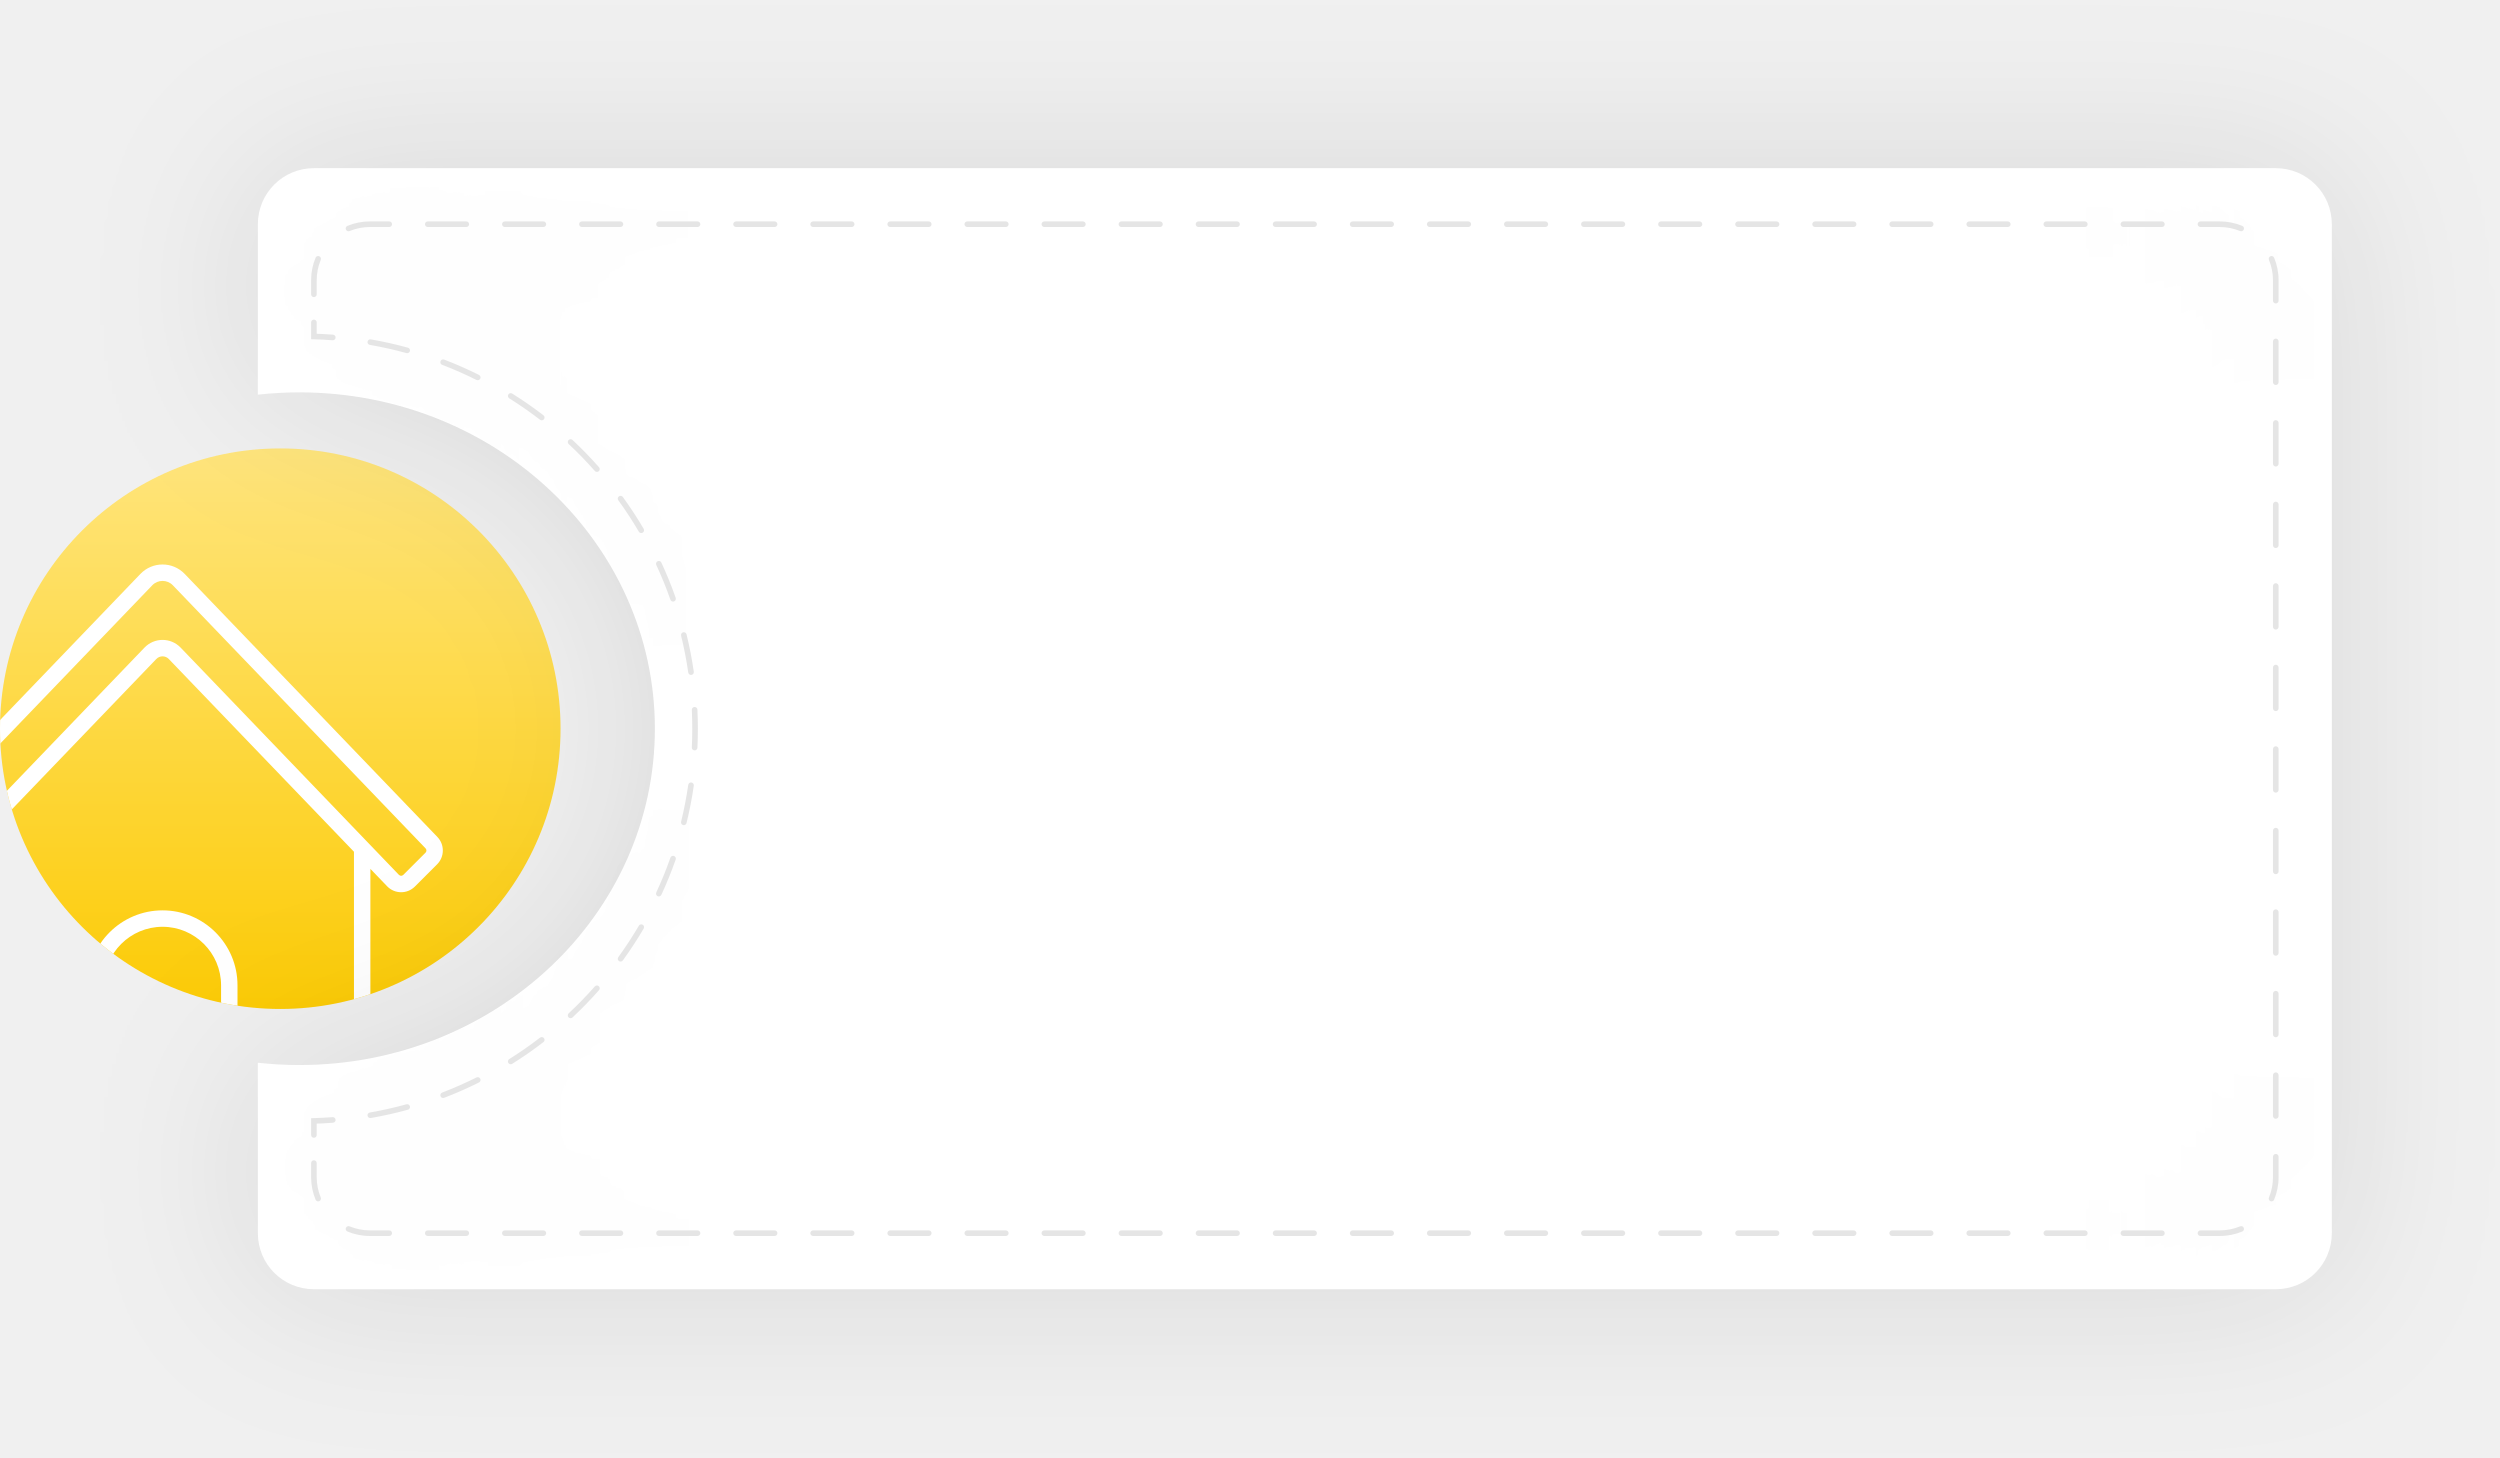
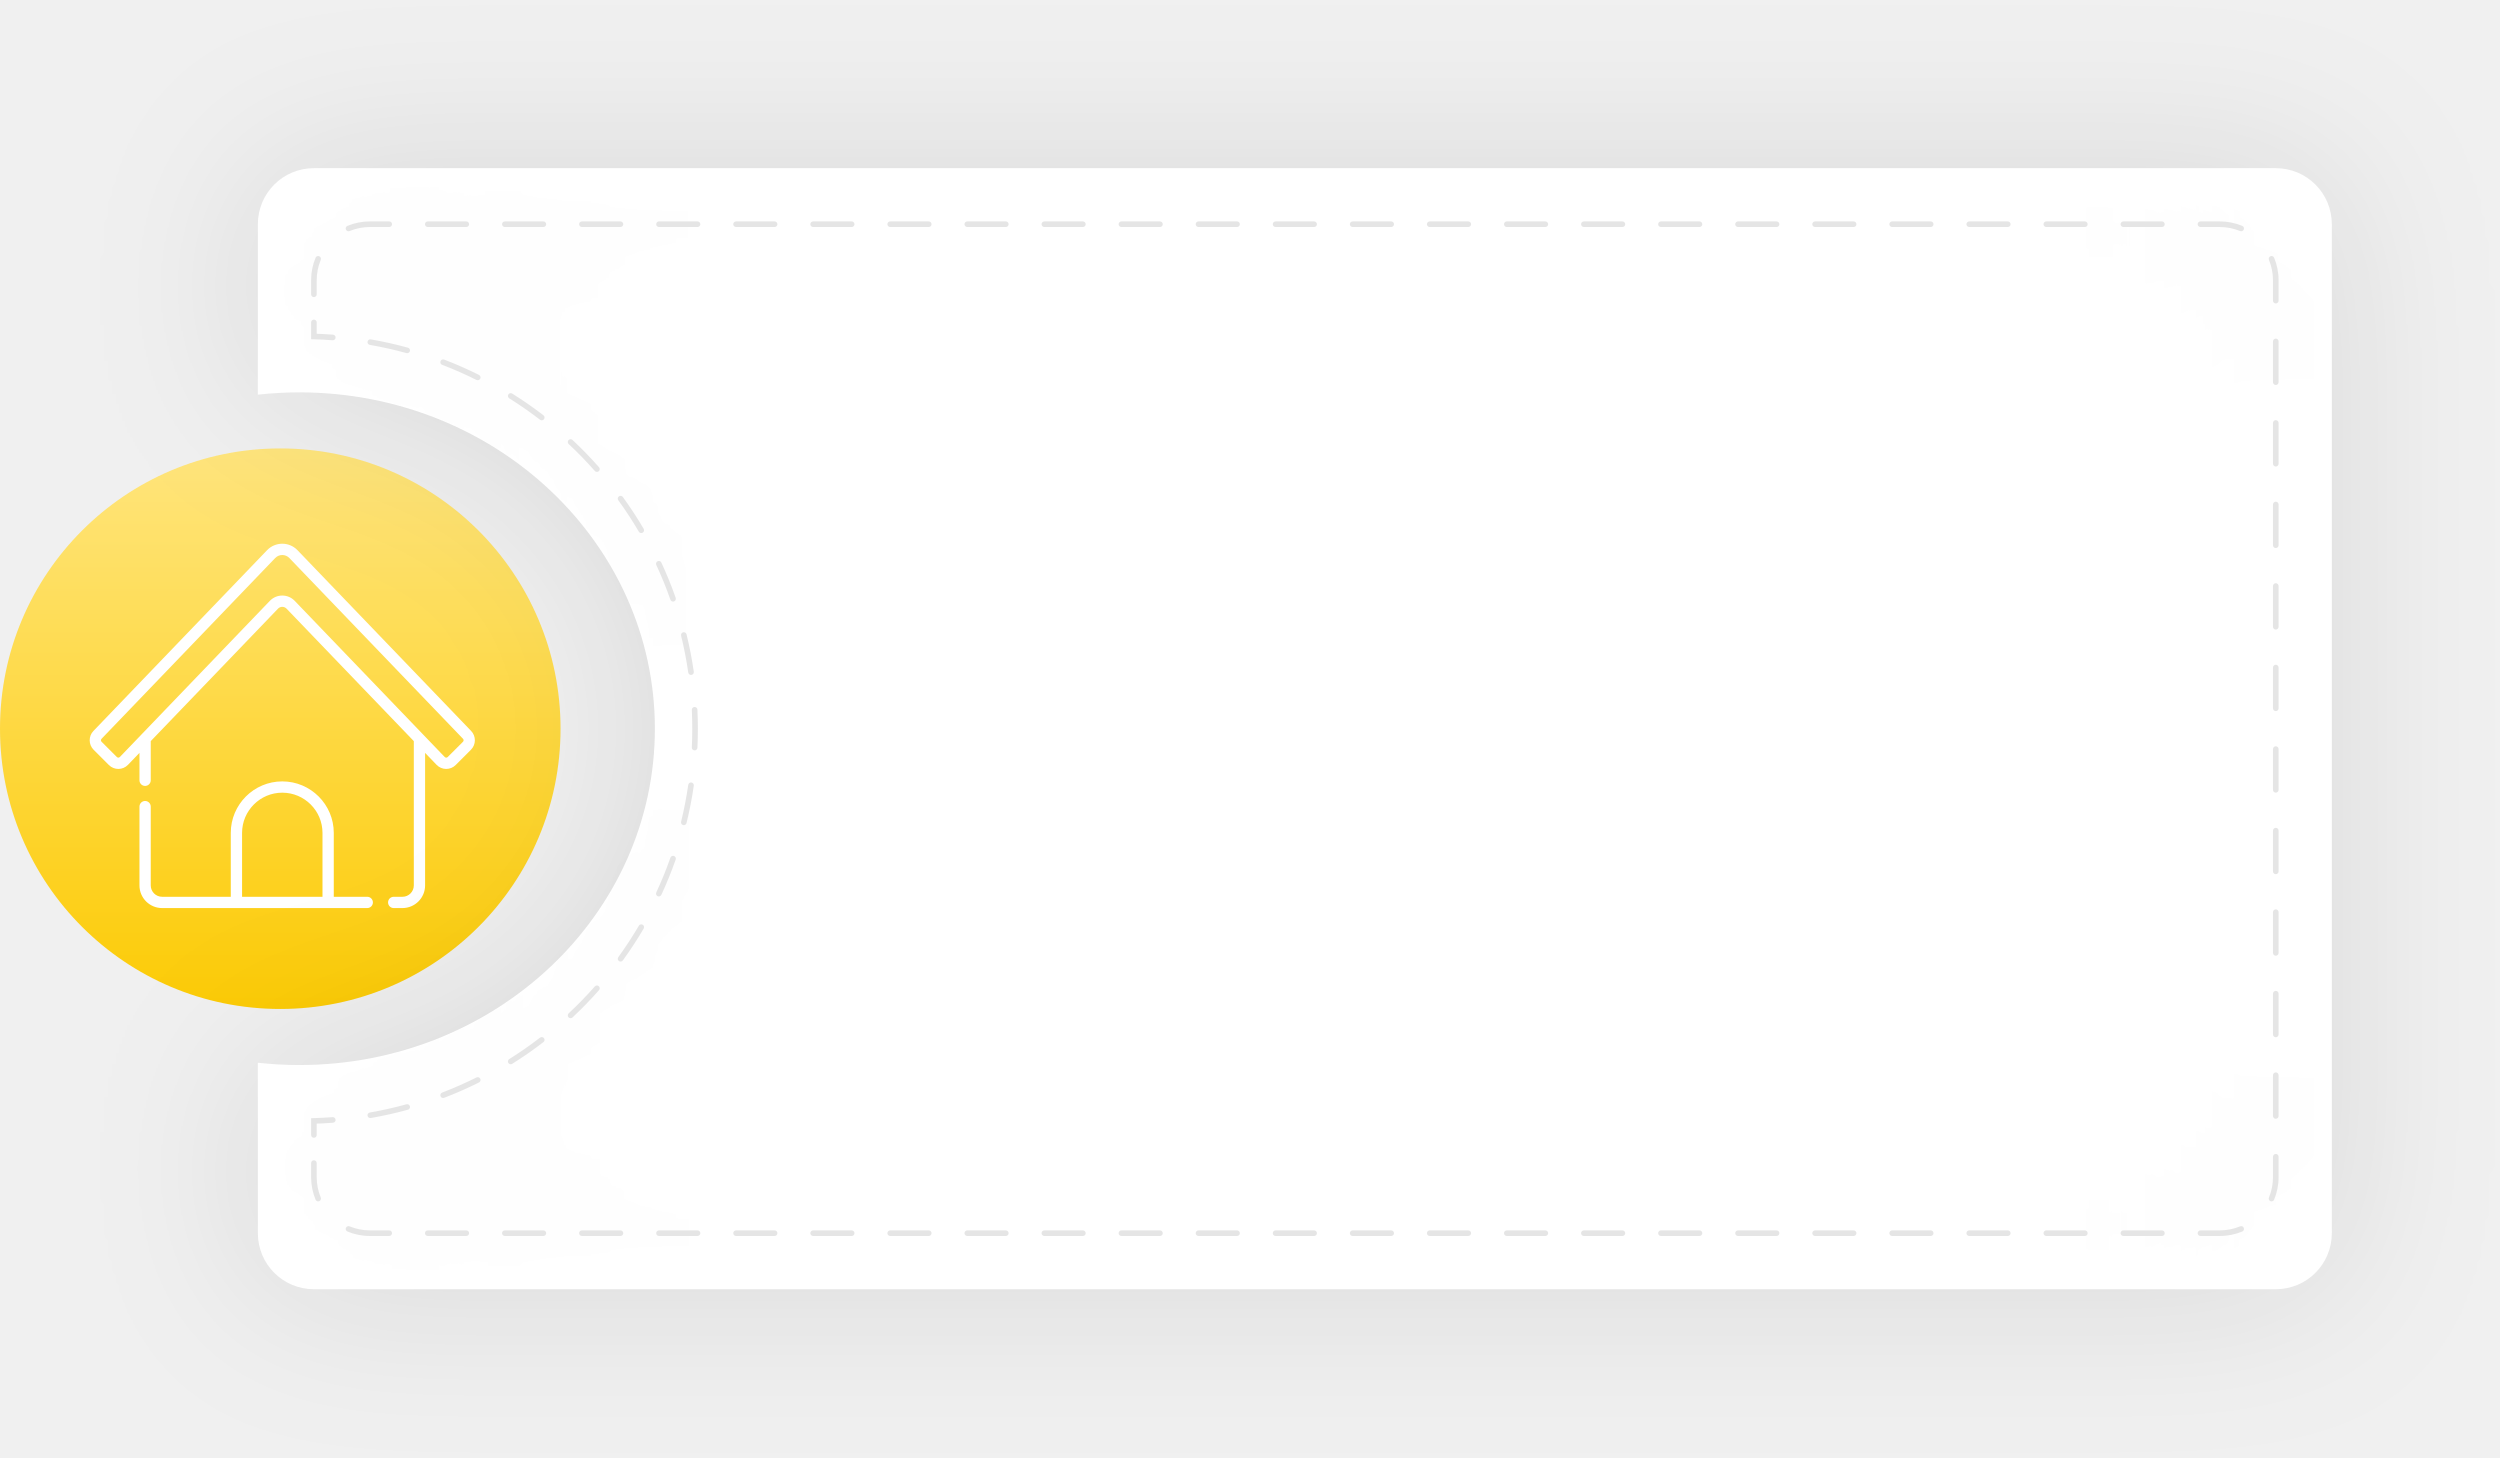
<svg xmlns="http://www.w3.org/2000/svg" width="446" height="260" viewBox="0 0 446 260" fill="none">
  <path d="M100 130C100 157.614 77.615 180 50.001 180C22.386 180 0 157.614 0 130C0 102.386 22.386 80 50.001 80C77.615 80 100 102.386 100 130Z" fill="url(#paint0_linear)" />
  <mask id="mask0" mask-type="alpha" maskUnits="userSpaceOnUse" x="0" y="80" width="100" height="100">
    <circle cx="50" cy="130" r="50" fill="url(#paint1_linear)" />
  </mask>
  <g mask="url(#mask0)">
-     <path fill-rule="evenodd" clip-rule="evenodd" d="M63.147 189.417V151.953C59.084 147.724 57.011 145.566 55.002 143.474C51.117 139.43 47.465 135.629 30.113 117.566C29.503 116.932 28.493 116.934 27.886 117.566L-5.148 151.953V162.12C-5.148 162.93 -5.804 163.585 -6.613 163.585C-7.422 163.585 -8.078 162.93 -8.078 162.12V155.004L-11.06 158.107C-12.408 159.511 -14.643 159.532 -16.018 158.157L-19.991 154.184C-21.318 152.857 -21.34 150.677 -20.04 149.325L25.049 102.388C27.206 100.142 30.794 100.144 32.95 102.388L78.039 149.325C79.339 150.678 79.317 152.858 77.99 154.184L74.017 158.157C72.641 159.533 70.406 159.509 69.059 158.107L66.077 155.003V189.417C66.077 192.658 63.44 195.295 60.198 195.295H57.926C57.117 195.295 56.461 194.64 56.461 193.83C56.461 193.021 57.117 192.365 57.926 192.365H60.198C61.824 192.365 63.147 191.043 63.147 189.417ZM71.945 156.085L75.918 152.112C76.125 151.905 76.128 151.565 75.926 151.354L30.837 104.418C29.833 103.373 28.166 103.373 27.162 104.418L-17.927 151.354C-18.129 151.565 -18.126 151.905 -17.919 152.112L-13.946 156.085C-13.686 156.299 -13.428 156.296 -13.173 156.077L-7.672 150.351L-7.67 150.349L25.773 115.536C27.534 113.703 30.457 113.702 32.22 115.53C32.222 115.532 32.224 115.534 32.226 115.536L32.227 115.536L71.172 156.077C71.427 156.296 71.685 156.299 71.945 156.085ZM42.369 192.365H51.06C51.87 192.365 52.525 193.021 52.525 193.83C52.525 194.639 51.87 195.295 51.06 195.295H-2.199C-5.441 195.295 -8.078 192.658 -8.078 189.416V168.957C-8.078 168.148 -7.422 167.492 -6.613 167.492C-5.804 167.492 -5.148 168.148 -5.148 168.957V189.416C-5.148 191.042 -3.825 192.365 -2.199 192.365H15.63V175.777C15.63 168.405 21.628 162.408 28.999 162.408C36.371 162.408 42.369 168.405 42.369 175.777V192.365ZM28.999 165.338C23.243 165.338 18.56 170.021 18.56 175.777V192.365H39.439V175.777C39.439 170.021 34.755 165.338 28.999 165.338Z" fill="white" style="mix-blend-mode:overlay" />
+     <path fill-rule="evenodd" clip-rule="evenodd" d="M73.824 157.96V132.217C71.035 129.314 69.612 127.832 68.232 126.396C65.56 123.615 63.056 121.008 51.124 108.587C50.705 108.151 50.011 108.152 49.593 108.587L26.893 132.217V139.203C26.893 139.759 26.442 140.21 25.887 140.21C25.331 140.21 24.88 139.759 24.88 139.203V134.313L22.831 136.446C21.904 137.41 20.369 137.424 19.424 136.48L16.694 133.749C15.782 132.838 15.767 131.34 16.66 130.41L47.644 98.157C49.126 96.614 51.592 96.615 53.073 98.157L84.057 130.41C84.95 131.34 84.935 132.838 84.023 133.749L81.293 136.48C80.348 137.425 78.812 137.409 77.886 136.446L75.837 134.312V157.96C75.837 160.188 74.025 162 71.797 162H70.236C69.68 162 69.229 161.549 69.229 160.993C69.229 160.437 69.68 159.987 70.236 159.987H71.797C72.915 159.987 73.824 159.078 73.824 157.96ZM79.869 135.056L82.599 132.326C82.742 132.184 82.744 131.95 82.605 131.805L51.621 99.552C50.931 98.834 49.786 98.834 49.096 99.552L18.112 131.805C17.973 131.95 17.975 132.183 18.117 132.326L20.848 135.056C21.026 135.203 21.203 135.201 21.379 135.05L25.159 131.116L25.16 131.114L48.141 107.192C49.351 105.932 51.36 105.931 52.572 107.188L52.576 107.192L52.576 107.192L79.338 135.05C79.514 135.201 79.691 135.203 79.869 135.056ZM59.545 159.986H65.518C66.074 159.986 66.525 160.437 66.525 160.993C66.525 161.549 66.074 162 65.518 162H28.92C26.692 162 24.88 160.188 24.88 157.96V143.901C24.88 143.345 25.331 142.894 25.887 142.894C26.442 142.894 26.893 143.345 26.893 143.901V157.96C26.893 159.077 27.802 159.986 28.92 159.986H41.171V148.587C41.171 143.522 45.293 139.401 50.358 139.401C55.424 139.401 59.545 143.522 59.545 148.587V159.986ZM50.358 141.414C46.403 141.414 43.185 144.632 43.185 148.588V159.987H57.532V148.588C57.532 144.632 54.314 141.414 50.358 141.414Z" fill="white" style="mix-blend-mode:overlay" />
  </g>
  <g filter="url(#filter0_d)">
    <path fill-rule="evenodd" clip-rule="evenodd" d="M56.001 30C50.478 30 46.001 34.477 46.001 40V70.404C48.428 70.137 50.897 70 53.401 70C88.431 70 116.829 96.863 116.829 130C116.829 163.137 88.431 190 53.401 190C50.897 190 48.428 189.863 46.001 189.596V220C46.001 225.523 50.478 230 56.001 230H406C411.523 230 416 225.523 416 220V40C416 34.477 411.523 30 406 30H56.001Z" fill="white" />
  </g>
  <g filter="url(#filter1_d)">
    <path d="M56.001 60.028H55.501V60.514L55.986 60.528L56.001 60.028ZM56.001 199.972L55.986 199.472L55.501 199.486V199.972H56.001ZM55.501 52.507C55.501 52.783 55.724 53.007 56.001 53.007C56.277 53.007 56.501 52.783 56.501 52.507H55.501ZM56.501 57.521C56.501 57.245 56.277 57.021 56.001 57.021C55.724 57.021 55.501 57.245 55.501 57.521H56.501ZM59.333 60.702C59.608 60.722 59.848 60.516 59.869 60.241C59.89 59.965 59.684 59.725 59.408 59.704L59.333 60.702ZM66.151 60.543C65.879 60.496 65.62 60.678 65.572 60.95C65.525 61.222 65.707 61.481 65.979 61.528L66.151 60.543ZM72.514 62.993C72.781 63.066 73.056 62.91 73.129 62.644C73.203 62.378 73.046 62.102 72.78 62.029L72.514 62.993ZM79.234 64.15C78.976 64.052 78.687 64.18 78.588 64.438C78.489 64.696 78.618 64.985 78.876 65.084L79.234 64.15ZM85.005 67.782C85.252 67.905 85.553 67.805 85.676 67.558C85.799 67.311 85.699 67.011 85.452 66.887L85.005 67.782ZM91.376 70.212C91.142 70.065 90.834 70.136 90.687 70.37C90.541 70.604 90.612 70.913 90.846 71.059L91.376 70.212ZM96.344 74.884C96.562 75.052 96.876 75.011 97.045 74.792C97.213 74.574 97.172 74.26 96.953 74.091L96.344 74.884ZM102.133 78.487C101.931 78.299 101.615 78.309 101.426 78.511C101.238 78.713 101.248 79.029 101.45 79.218L102.133 78.487ZM106.118 84.02C106.301 84.228 106.617 84.247 106.824 84.064C107.031 83.882 107.051 83.566 106.868 83.359L106.118 84.02ZM111.115 88.661C110.953 88.437 110.64 88.387 110.416 88.549C110.193 88.712 110.143 89.024 110.305 89.248L111.115 88.661ZM113.971 94.853C114.111 95.091 114.417 95.17 114.655 95.031C114.894 94.891 114.973 94.584 114.833 94.346L113.971 94.853ZM117.987 100.363C117.871 100.113 117.574 100.004 117.323 100.12C117.073 100.236 116.964 100.534 117.08 100.784L117.987 100.363ZM119.601 106.988C119.692 107.249 119.977 107.386 120.238 107.295C120.498 107.203 120.636 106.918 120.544 106.657L119.601 106.988ZM122.479 113.17C122.413 112.902 122.143 112.737 121.874 112.803C121.606 112.869 121.442 113.139 121.508 113.408L122.479 113.17ZM122.784 119.982C122.823 120.255 123.077 120.445 123.35 120.405C123.623 120.366 123.813 120.112 123.774 119.839L122.784 119.982ZM124.42 126.603C124.407 126.327 124.173 126.114 123.897 126.127C123.621 126.14 123.408 126.374 123.421 126.65L124.42 126.603ZM123.421 133.35C123.408 133.626 123.621 133.86 123.897 133.873C124.173 133.886 124.407 133.673 124.42 133.397L123.421 133.35ZM123.774 140.161C123.813 139.888 123.623 139.634 123.35 139.595C123.077 139.555 122.823 139.745 122.784 140.018L123.774 140.161ZM121.508 146.592C121.442 146.861 121.606 147.131 121.874 147.197C122.143 147.263 122.413 147.098 122.479 146.83L121.508 146.592ZM120.544 153.343C120.636 153.082 120.498 152.797 120.238 152.705C119.977 152.614 119.692 152.751 119.601 153.012L120.544 153.343ZM117.08 159.216C116.964 159.466 117.073 159.764 117.323 159.88C117.574 159.996 117.871 159.887 117.987 159.637L117.08 159.216ZM114.833 165.654C114.973 165.416 114.894 165.109 114.655 164.97C114.417 164.83 114.111 164.909 113.971 165.147L114.833 165.654ZM110.305 170.752C110.143 170.976 110.193 171.288 110.416 171.45C110.64 171.613 110.953 171.563 111.115 171.339L110.305 170.752ZM106.868 176.641C107.051 176.434 107.031 176.118 106.824 175.936C106.617 175.753 106.301 175.773 106.118 175.98L106.868 176.641ZM101.45 180.782C101.248 180.971 101.238 181.287 101.426 181.489C101.615 181.691 101.931 181.701 102.133 181.513L101.45 180.782ZM96.953 185.909C97.172 185.74 97.213 185.426 97.045 185.208C96.876 184.989 96.562 184.948 96.344 185.116L96.953 185.909ZM90.846 188.941C90.612 189.087 90.541 189.396 90.687 189.63C90.834 189.864 91.142 189.935 91.376 189.788L90.846 188.941ZM85.452 193.113C85.699 192.989 85.799 192.689 85.676 192.442C85.553 192.195 85.252 192.095 85.005 192.218L85.452 193.113ZM78.876 194.916C78.618 195.015 78.489 195.304 78.588 195.562C78.687 195.82 78.976 195.949 79.234 195.85L78.876 194.916ZM72.78 197.971C73.046 197.898 73.203 197.622 73.129 197.356C73.056 197.09 72.781 196.934 72.514 197.007L72.78 197.971ZM65.979 198.472C65.707 198.519 65.525 198.778 65.572 199.05C65.62 199.322 65.879 199.504 66.151 199.457L65.979 198.472ZM59.408 200.296C59.684 200.275 59.89 200.035 59.869 199.759C59.848 199.484 59.608 199.278 59.333 199.299L59.408 200.296ZM55.501 202.479C55.501 202.755 55.724 202.979 56.001 202.979C56.277 202.979 56.501 202.755 56.501 202.479H55.501ZM56.501 207.493C56.501 207.217 56.277 206.993 56.001 206.993C55.724 206.993 55.501 207.217 55.501 207.493H56.501ZM56.297 214.019C56.403 214.274 56.696 214.396 56.951 214.29C57.206 214.184 57.327 213.891 57.221 213.636L56.297 214.019ZM62.364 218.779C62.109 218.674 61.816 218.795 61.711 219.05C61.605 219.305 61.726 219.597 61.981 219.703L62.364 218.779ZM69.438 220.5C69.714 220.5 69.938 220.276 69.938 220C69.938 219.724 69.714 219.5 69.438 219.5V220.5ZM76.313 219.5C76.037 219.5 75.813 219.724 75.813 220C75.813 220.276 76.037 220.5 76.313 220.5V219.5ZM83.188 220.5C83.464 220.5 83.688 220.276 83.688 220C83.688 219.724 83.464 219.5 83.188 219.5V220.5ZM90.063 219.5C89.787 219.5 89.563 219.724 89.563 220C89.563 220.276 89.787 220.5 90.063 220.5V219.5ZM96.938 220.5C97.214 220.5 97.438 220.276 97.438 220C97.438 219.724 97.214 219.5 96.938 219.5V220.5ZM103.813 219.5C103.537 219.5 103.313 219.724 103.313 220C103.313 220.276 103.537 220.5 103.813 220.5V219.5ZM110.688 220.5C110.964 220.5 111.188 220.276 111.188 220C111.188 219.724 110.964 219.5 110.688 219.5V220.5ZM117.563 219.5C117.287 219.5 117.063 219.724 117.063 220C117.063 220.276 117.287 220.5 117.563 220.5V219.5ZM124.438 220.5C124.714 220.5 124.938 220.276 124.938 220C124.938 219.724 124.714 219.5 124.438 219.5V220.5ZM131.313 219.5C131.037 219.5 130.813 219.724 130.813 220C130.813 220.276 131.037 220.5 131.313 220.5V219.5ZM138.188 220.5C138.464 220.5 138.688 220.276 138.688 220C138.688 219.724 138.464 219.5 138.188 219.5V220.5ZM145.063 219.5C144.787 219.5 144.563 219.724 144.563 220C144.563 220.276 144.787 220.5 145.063 220.5V219.5ZM151.938 220.5C152.214 220.5 152.438 220.276 152.438 220C152.438 219.724 152.214 219.5 151.938 219.5V220.5ZM158.813 219.5C158.537 219.5 158.313 219.724 158.313 220C158.313 220.276 158.537 220.5 158.813 220.5V219.5ZM165.688 220.5C165.964 220.5 166.188 220.276 166.188 220C166.188 219.724 165.964 219.5 165.688 219.5V220.5ZM172.563 219.5C172.287 219.5 172.063 219.724 172.063 220C172.063 220.276 172.287 220.5 172.563 220.5V219.5ZM179.438 220.5C179.714 220.5 179.938 220.276 179.938 220C179.938 219.724 179.714 219.5 179.438 219.5V220.5ZM186.313 219.5C186.037 219.5 185.813 219.724 185.813 220C185.813 220.276 186.037 220.5 186.313 220.5V219.5ZM193.188 220.5C193.464 220.5 193.688 220.276 193.688 220C193.688 219.724 193.464 219.5 193.188 219.5V220.5ZM200.063 219.5C199.787 219.5 199.563 219.724 199.563 220C199.563 220.276 199.787 220.5 200.063 220.5V219.5ZM206.938 220.5C207.214 220.5 207.438 220.276 207.438 220C207.438 219.724 207.214 219.5 206.938 219.5V220.5ZM213.813 219.5C213.537 219.5 213.313 219.724 213.313 220C213.313 220.276 213.537 220.5 213.813 220.5V219.5ZM220.688 220.5C220.964 220.5 221.188 220.276 221.188 220C221.188 219.724 220.964 219.5 220.688 219.5V220.5ZM227.563 219.5C227.287 219.5 227.063 219.724 227.063 220C227.063 220.276 227.287 220.5 227.563 220.5V219.5ZM234.438 220.5C234.714 220.5 234.938 220.276 234.938 220C234.938 219.724 234.714 219.5 234.438 219.5V220.5ZM241.313 219.5C241.037 219.5 240.813 219.724 240.813 220C240.813 220.276 241.037 220.5 241.313 220.5V219.5ZM248.188 220.5C248.464 220.5 248.688 220.276 248.688 220C248.688 219.724 248.464 219.5 248.188 219.5V220.5ZM255.063 219.5C254.787 219.5 254.563 219.724 254.563 220C254.563 220.276 254.787 220.5 255.063 220.5V219.5ZM261.938 220.5C262.214 220.5 262.438 220.276 262.438 220C262.438 219.724 262.214 219.5 261.938 219.5V220.5ZM268.813 219.5C268.537 219.5 268.313 219.724 268.313 220C268.313 220.276 268.537 220.5 268.813 220.5V219.5ZM275.688 220.5C275.964 220.5 276.188 220.276 276.188 220C276.188 219.724 275.964 219.5 275.688 219.5V220.5ZM282.563 219.5C282.287 219.5 282.063 219.724 282.063 220C282.063 220.276 282.287 220.5 282.563 220.5V219.5ZM289.438 220.5C289.714 220.5 289.938 220.276 289.938 220C289.938 219.724 289.714 219.5 289.438 219.5V220.5ZM296.313 219.5C296.037 219.5 295.813 219.724 295.813 220C295.813 220.276 296.037 220.5 296.313 220.5V219.5ZM303.188 220.5C303.464 220.5 303.688 220.276 303.688 220C303.688 219.724 303.464 219.5 303.188 219.5V220.5ZM310.063 219.5C309.787 219.5 309.563 219.724 309.563 220C309.563 220.276 309.787 220.5 310.063 220.5V219.5ZM316.938 220.5C317.214 220.5 317.438 220.276 317.438 220C317.438 219.724 317.214 219.5 316.938 219.5V220.5ZM323.813 219.5C323.537 219.5 323.313 219.724 323.313 220C323.313 220.276 323.537 220.5 323.813 220.5V219.5ZM330.688 220.5C330.964 220.5 331.188 220.276 331.188 220C331.188 219.724 330.964 219.5 330.688 219.5V220.5ZM337.563 219.5C337.287 219.5 337.063 219.724 337.063 220C337.063 220.276 337.287 220.5 337.563 220.5V219.5ZM344.438 220.5C344.714 220.5 344.938 220.276 344.938 220C344.938 219.724 344.714 219.5 344.438 219.5V220.5ZM351.313 219.5C351.037 219.5 350.813 219.724 350.813 220C350.813 220.276 351.037 220.5 351.313 220.5V219.5ZM358.188 220.5C358.464 220.5 358.688 220.276 358.688 220C358.688 219.724 358.464 219.5 358.188 219.5V220.5ZM365.063 219.5C364.787 219.5 364.563 219.724 364.563 220C364.563 220.276 364.787 220.5 365.063 220.5V219.5ZM371.938 220.5C372.214 220.5 372.438 220.276 372.438 220C372.438 219.724 372.214 219.5 371.938 219.5V220.5ZM378.813 219.5C378.537 219.5 378.313 219.724 378.313 220C378.313 220.276 378.537 220.5 378.813 220.5V219.5ZM385.688 220.5C385.964 220.5 386.188 220.276 386.188 220C386.188 219.724 385.964 219.5 385.688 219.5V220.5ZM392.563 219.5C392.287 219.5 392.063 219.724 392.063 220C392.063 220.276 392.287 220.5 392.563 220.5V219.5ZM400.02 219.703C400.275 219.597 400.396 219.305 400.29 219.05C400.184 218.795 399.892 218.674 399.637 218.779L400.02 219.703ZM404.78 213.636C404.674 213.891 404.795 214.184 405.05 214.29C405.305 214.396 405.598 214.274 405.704 214.019L404.78 213.636ZM406.5 206.364C406.5 206.087 406.277 205.864 406 205.864C405.724 205.864 405.5 206.087 405.5 206.364H406.5ZM405.5 199.091C405.5 199.367 405.724 199.591 406 199.591C406.277 199.591 406.5 199.367 406.5 199.091H405.5ZM406.5 191.818C406.5 191.542 406.277 191.318 406 191.318C405.724 191.318 405.5 191.542 405.5 191.818H406.5ZM405.5 184.545C405.5 184.822 405.724 185.045 406 185.045C406.277 185.045 406.5 184.822 406.5 184.545H405.5ZM406.5 177.273C406.5 176.997 406.277 176.773 406 176.773C405.724 176.773 405.5 176.997 405.5 177.273H406.5ZM405.5 170C405.5 170.276 405.724 170.5 406 170.5C406.277 170.5 406.5 170.276 406.5 170H405.5ZM406.5 162.727C406.5 162.451 406.277 162.227 406 162.227C405.724 162.227 405.5 162.451 405.5 162.727H406.5ZM405.5 155.455C405.5 155.731 405.724 155.955 406 155.955C406.277 155.955 406.5 155.731 406.5 155.455H405.5ZM406.5 148.182C406.5 147.906 406.277 147.682 406 147.682C405.724 147.682 405.5 147.906 405.5 148.182H406.5ZM405.5 140.909C405.5 141.185 405.724 141.409 406 141.409C406.277 141.409 406.5 141.185 406.5 140.909H405.5ZM406.5 133.636C406.5 133.36 406.277 133.136 406 133.136C405.724 133.136 405.5 133.36 405.5 133.636H406.5ZM405.5 126.364C405.5 126.64 405.724 126.864 406 126.864C406.277 126.864 406.5 126.64 406.5 126.364H405.5ZM406.5 119.091C406.5 118.815 406.277 118.591 406 118.591C405.724 118.591 405.5 118.815 405.5 119.091H406.5ZM405.5 111.818C405.5 112.094 405.724 112.318 406 112.318C406.277 112.318 406.5 112.094 406.5 111.818H405.5ZM406.5 104.545C406.5 104.269 406.277 104.045 406 104.045C405.724 104.045 405.5 104.269 405.5 104.545H406.5ZM405.5 97.273C405.5 97.549 405.724 97.773 406 97.773C406.277 97.773 406.5 97.549 406.5 97.273H405.5ZM406.5 90C406.5 89.724 406.277 89.5 406 89.5C405.724 89.5 405.5 89.724 405.5 90H406.5ZM405.5 82.727C405.5 83.003 405.724 83.227 406 83.227C406.277 83.227 406.5 83.003 406.5 82.727H405.5ZM406.5 75.454C406.5 75.178 406.277 74.954 406 74.954C405.724 74.954 405.5 75.178 405.5 75.454H406.5ZM405.5 68.182C405.5 68.458 405.724 68.682 406 68.682C406.277 68.682 406.5 68.458 406.5 68.182H405.5ZM406.5 60.909C406.5 60.633 406.277 60.409 406 60.409C405.724 60.409 405.5 60.633 405.5 60.909H406.5ZM405.5 53.636C405.5 53.913 405.724 54.136 406 54.136C406.277 54.136 406.5 53.913 406.5 53.636H405.5ZM405.704 45.981C405.598 45.725 405.305 45.605 405.05 45.71C404.795 45.816 404.674 46.109 404.78 46.364L405.704 45.981ZM399.637 41.221C399.892 41.326 400.184 41.205 400.29 40.95C400.396 40.695 400.275 40.403 400.02 40.297L399.637 41.221ZM392.563 39.5C392.287 39.5 392.063 39.724 392.063 40C392.063 40.276 392.287 40.5 392.563 40.5V39.5ZM385.688 40.5C385.964 40.5 386.188 40.276 386.188 40C386.188 39.724 385.964 39.5 385.688 39.5V40.5ZM378.813 39.5C378.537 39.5 378.313 39.724 378.313 40C378.313 40.276 378.537 40.5 378.813 40.5V39.5ZM371.938 40.5C372.214 40.5 372.438 40.276 372.438 40C372.438 39.724 372.214 39.5 371.938 39.5V40.5ZM365.063 39.5C364.787 39.5 364.563 39.724 364.563 40C364.563 40.276 364.787 40.5 365.063 40.5V39.5ZM358.188 40.5C358.464 40.5 358.688 40.276 358.688 40C358.688 39.724 358.464 39.5 358.188 39.5V40.5ZM351.313 39.5C351.037 39.5 350.813 39.724 350.813 40C350.813 40.276 351.037 40.5 351.313 40.5V39.5ZM344.438 40.5C344.714 40.5 344.938 40.276 344.938 40C344.938 39.724 344.714 39.5 344.438 39.5V40.5ZM337.563 39.5C337.287 39.5 337.063 39.724 337.063 40C337.063 40.276 337.287 40.5 337.563 40.5V39.5ZM330.688 40.5C330.964 40.5 331.188 40.276 331.188 40C331.188 39.724 330.964 39.5 330.688 39.5V40.5ZM323.813 39.5C323.537 39.5 323.313 39.724 323.313 40C323.313 40.276 323.537 40.5 323.813 40.5V39.5ZM316.938 40.5C317.214 40.5 317.438 40.276 317.438 40C317.438 39.724 317.214 39.5 316.938 39.5V40.5ZM310.063 39.5C309.787 39.5 309.563 39.724 309.563 40C309.563 40.276 309.787 40.5 310.063 40.5V39.5ZM303.188 40.5C303.464 40.5 303.688 40.276 303.688 40C303.688 39.724 303.464 39.5 303.188 39.5V40.5ZM296.313 39.5C296.037 39.5 295.813 39.724 295.813 40C295.813 40.276 296.037 40.5 296.313 40.5V39.5ZM289.438 40.5C289.714 40.5 289.938 40.276 289.938 40C289.938 39.724 289.714 39.5 289.438 39.5V40.5ZM282.563 39.5C282.287 39.5 282.063 39.724 282.063 40C282.063 40.276 282.287 40.5 282.563 40.5V39.5ZM275.688 40.5C275.964 40.5 276.188 40.276 276.188 40C276.188 39.724 275.964 39.5 275.688 39.5V40.5ZM268.813 39.5C268.537 39.5 268.313 39.724 268.313 40C268.313 40.276 268.537 40.5 268.813 40.5V39.5ZM261.938 40.5C262.214 40.5 262.438 40.276 262.438 40C262.438 39.724 262.214 39.5 261.938 39.5V40.5ZM255.063 39.5C254.787 39.5 254.563 39.724 254.563 40C254.563 40.276 254.787 40.5 255.063 40.5V39.5ZM248.188 40.5C248.464 40.5 248.688 40.276 248.688 40C248.688 39.724 248.464 39.5 248.188 39.5V40.5ZM241.313 39.5C241.037 39.5 240.813 39.724 240.813 40C240.813 40.276 241.037 40.5 241.313 40.5V39.5ZM234.438 40.5C234.714 40.5 234.938 40.276 234.938 40C234.938 39.724 234.714 39.5 234.438 39.5V40.5ZM227.563 39.5C227.287 39.5 227.063 39.724 227.063 40C227.063 40.276 227.287 40.5 227.563 40.5V39.5ZM220.688 40.5C220.964 40.5 221.188 40.276 221.188 40C221.188 39.724 220.964 39.5 220.688 39.5V40.5ZM213.813 39.5C213.537 39.5 213.313 39.724 213.313 40C213.313 40.276 213.537 40.5 213.813 40.5V39.5ZM206.938 40.5C207.214 40.5 207.438 40.276 207.438 40C207.438 39.724 207.214 39.5 206.938 39.5V40.5ZM200.063 39.5C199.787 39.5 199.563 39.724 199.563 40C199.563 40.276 199.787 40.5 200.063 40.5V39.5ZM193.188 40.5C193.464 40.5 193.688 40.276 193.688 40C193.688 39.724 193.464 39.5 193.188 39.5V40.5ZM186.313 39.5C186.037 39.5 185.813 39.724 185.813 40C185.813 40.276 186.037 40.5 186.313 40.5V39.5ZM179.438 40.5C179.714 40.5 179.938 40.276 179.938 40C179.938 39.724 179.714 39.5 179.438 39.5V40.5ZM172.563 39.5C172.287 39.5 172.063 39.724 172.063 40C172.063 40.276 172.287 40.5 172.563 40.5V39.5ZM165.688 40.5C165.964 40.5 166.188 40.276 166.188 40C166.188 39.724 165.964 39.5 165.688 39.5V40.5ZM158.813 39.5C158.537 39.5 158.313 39.724 158.313 40C158.313 40.276 158.537 40.5 158.813 40.5V39.5ZM151.938 40.5C152.214 40.5 152.438 40.276 152.438 40C152.438 39.724 152.214 39.5 151.938 39.5V40.5ZM145.063 39.5C144.787 39.5 144.563 39.724 144.563 40C144.563 40.276 144.787 40.5 145.063 40.5V39.5ZM138.188 40.5C138.464 40.5 138.688 40.276 138.688 40C138.688 39.724 138.464 39.5 138.188 39.5V40.5ZM131.313 39.5C131.037 39.5 130.813 39.724 130.813 40C130.813 40.276 131.037 40.5 131.313 40.5V39.5ZM124.438 40.5C124.714 40.5 124.938 40.276 124.938 40C124.938 39.724 124.714 39.5 124.438 39.5V40.5ZM117.563 39.5C117.287 39.5 117.063 39.724 117.063 40C117.063 40.276 117.287 40.5 117.563 40.5V39.5ZM110.688 40.5C110.964 40.5 111.188 40.276 111.188 40C111.188 39.724 110.964 39.5 110.688 39.5V40.5ZM103.813 39.5C103.537 39.5 103.313 39.724 103.313 40C103.313 40.276 103.537 40.5 103.813 40.5V39.5ZM96.938 40.5C97.214 40.5 97.438 40.276 97.438 40C97.438 39.724 97.214 39.5 96.938 39.5V40.5ZM90.063 39.5C89.787 39.5 89.563 39.724 89.563 40C89.563 40.276 89.787 40.5 90.063 40.5V39.5ZM83.188 40.5C83.464 40.5 83.688 40.276 83.688 40C83.688 39.724 83.464 39.5 83.188 39.5V40.5ZM76.313 39.5C76.037 39.5 75.813 39.724 75.813 40C75.813 40.276 76.037 40.5 76.313 40.5V39.5ZM69.438 40.5C69.714 40.5 69.938 40.276 69.938 40C69.938 39.724 69.714 39.5 69.438 39.5V40.5ZM61.981 40.297C61.726 40.403 61.605 40.695 61.711 40.95C61.816 41.205 62.109 41.326 62.364 41.221L61.981 40.297ZM57.221 46.364C57.327 46.109 57.206 45.816 56.951 45.71C56.696 45.605 56.403 45.725 56.297 45.981L57.221 46.364ZM55.501 50V52.507H56.501V50H55.501ZM55.501 57.521V60.028H56.501V57.521H55.501ZM55.986 60.528C57.109 60.559 58.224 60.617 59.333 60.702L59.408 59.704C58.284 59.619 57.153 59.56 56.014 59.528L55.986 60.528ZM65.979 61.528C68.195 61.913 70.376 62.403 72.514 62.993L72.78 62.029C70.61 61.431 68.399 60.934 66.151 60.543L65.979 61.528ZM78.876 65.084C80.97 65.887 83.015 66.788 85.005 67.782L85.452 66.887C83.433 65.879 81.358 64.965 79.234 64.15L78.876 65.084ZM90.846 71.059C92.742 72.247 94.576 73.524 96.344 74.884L96.953 74.091C95.161 72.712 93.3 71.417 91.376 70.212L90.846 71.059ZM101.45 79.218C103.082 80.743 104.64 82.346 106.118 84.02L106.868 83.359C105.368 81.66 103.788 80.034 102.133 78.487L101.45 79.218ZM110.305 89.248C111.614 91.053 112.838 92.923 113.971 94.853L114.833 94.346C113.684 92.389 112.442 90.492 111.115 88.661L110.305 89.248ZM117.08 100.784C118.016 102.802 118.858 104.872 119.601 106.988L120.544 106.657C119.791 104.51 118.937 102.41 117.987 100.363L117.08 100.784ZM121.508 113.408C122.035 115.561 122.462 117.755 122.784 119.982L123.774 119.839C123.447 117.58 123.014 115.355 122.479 113.17L121.508 113.408ZM123.421 126.65C123.474 127.76 123.5 128.877 123.5 130H124.5C124.5 128.861 124.473 127.728 124.42 126.603L123.421 126.65ZM123.5 130C123.5 131.123 123.474 132.24 123.421 133.35L124.42 133.397C124.473 132.272 124.5 131.139 124.5 130H123.5ZM122.784 140.018C122.462 142.245 122.035 144.439 121.508 146.592L122.479 146.83C123.014 144.645 123.447 142.42 123.774 140.161L122.784 140.018ZM119.601 153.012C118.858 155.128 118.016 157.198 117.08 159.216L117.987 159.637C118.937 157.59 119.791 155.49 120.544 153.343L119.601 153.012ZM113.971 165.147C112.838 167.077 111.614 168.947 110.305 170.752L111.115 171.339C112.442 169.508 113.684 167.611 114.833 165.654L113.971 165.147ZM106.118 175.98C104.64 177.654 103.082 179.257 101.45 180.782L102.133 181.513C103.788 179.966 105.368 178.34 106.868 176.641L106.118 175.98ZM96.344 185.116C94.576 186.476 92.742 187.753 90.846 188.941L91.376 189.788C93.3 188.583 95.161 187.288 96.953 185.909L96.344 185.116ZM85.005 192.218C83.015 193.212 80.97 194.113 78.876 194.916L79.234 195.85C81.358 195.035 83.433 194.121 85.452 193.113L85.005 192.218ZM72.514 197.007C70.376 197.597 68.195 198.087 65.979 198.472L66.151 199.457C68.399 199.066 70.61 198.569 72.78 197.971L72.514 197.007ZM59.333 199.299C58.224 199.383 57.109 199.441 55.986 199.472L56.014 200.472C57.153 200.44 58.284 200.381 59.408 200.296L59.333 199.299ZM55.501 199.972V202.479H56.501V199.972H55.501ZM55.501 207.493V210H56.501V207.493H55.501ZM55.501 210C55.501 211.423 55.784 212.781 56.297 214.019L57.221 213.636C56.757 212.517 56.501 211.289 56.501 210H55.501ZM61.981 219.703C63.22 220.217 64.578 220.5 66.001 220.5V219.5C64.711 219.5 63.484 219.244 62.364 218.779L61.981 219.703ZM66.001 220.5H69.438V219.5H66.001V220.5ZM76.313 220.5H83.188V219.5H76.313V220.5ZM90.063 220.5H96.938V219.5H90.063V220.5ZM103.813 220.5H110.688V219.5H103.813V220.5ZM117.563 220.5H124.438V219.5H117.563V220.5ZM131.313 220.5H138.188V219.5H131.313V220.5ZM145.063 220.5H151.938V219.5H145.063V220.5ZM158.813 220.5H165.688V219.5H158.813V220.5ZM172.563 220.5H179.438V219.5H172.563V220.5ZM186.313 220.5H193.188V219.5H186.313V220.5ZM200.063 220.5H206.938V219.5H200.063V220.5ZM213.813 220.5H220.688V219.5H213.813V220.5ZM227.563 220.5H234.438V219.5H227.563V220.5ZM241.313 220.5H248.188V219.5H241.313V220.5ZM255.063 220.5H261.938V219.5H255.063V220.5ZM268.813 220.5H275.688V219.5H268.813V220.5ZM282.563 220.5H289.438V219.5H282.563V220.5ZM296.313 220.5H303.188V219.5H296.313V220.5ZM310.063 220.5H316.938V219.5H310.063V220.5ZM323.813 220.5H330.688V219.5H323.813V220.5ZM337.563 220.5H344.438V219.5H337.563V220.5ZM351.313 220.5H358.188V219.5H351.313V220.5ZM365.063 220.5H371.938V219.5H365.063V220.5ZM378.813 220.5H385.688V219.5H378.813V220.5ZM392.563 220.5H396V219.5H392.563V220.5ZM396 220.5C397.423 220.5 398.781 220.217 400.02 219.703L399.637 218.779C398.517 219.244 397.29 219.5 396 219.5V220.5ZM405.704 214.019C406.217 212.781 406.5 211.423 406.5 210H405.5C405.5 211.289 405.244 212.517 404.78 213.636L405.704 214.019ZM406.5 210V206.364H405.5V210H406.5ZM406.5 199.091V191.818H405.5V199.091H406.5ZM406.5 184.545V177.273H405.5V184.545H406.5ZM406.5 170V162.727H405.5V170H406.5ZM406.5 155.455V148.182H405.5V155.455H406.5ZM406.5 140.909V133.636H405.5V140.909H406.5ZM406.5 126.364V119.091H405.5V126.364H406.5ZM406.5 111.818V104.545H405.5V111.818H406.5ZM406.5 97.273V90H405.5V97.273H406.5ZM406.5 82.727V75.454H405.5V82.727H406.5ZM406.5 68.182V60.909H405.5V68.182H406.5ZM406.5 53.636V50H405.5V53.636H406.5ZM406.5 50C406.5 48.577 406.217 47.219 405.704 45.981L404.78 46.364C405.244 47.483 405.5 48.711 405.5 50H406.5ZM400.02 40.297C398.781 39.783 397.423 39.5 396 39.5V40.5C397.29 40.5 398.517 40.757 399.637 41.221L400.02 40.297ZM396 39.5H392.563V40.5H396V39.5ZM385.688 39.5H378.813V40.5H385.688V39.5ZM371.938 39.5H365.063V40.5H371.938V39.5ZM358.188 39.5H351.313V40.5H358.188V39.5ZM344.438 39.5H337.563V40.5H344.438V39.5ZM330.688 39.5H323.813V40.5H330.688V39.5ZM316.938 39.5H310.063V40.5H316.938V39.5ZM303.188 39.5H296.313V40.5H303.188V39.5ZM289.438 39.5H282.563V40.5H289.438V39.5ZM275.688 39.5H268.813V40.5H275.688V39.5ZM261.938 39.5H255.063V40.5H261.938V39.5ZM248.188 39.5H241.313V40.5H248.188V39.5ZM234.438 39.5H227.563V40.5H234.438V39.5ZM220.688 39.5H213.813V40.5H220.688V39.5ZM206.938 39.5H200.063V40.5H206.938V39.5ZM193.188 39.5H186.313V40.5H193.188V39.5ZM179.438 39.5H172.563V40.5H179.438V39.5ZM165.688 39.5H158.813V40.5H165.688V39.5ZM151.938 39.5H145.063V40.5H151.938V39.5ZM138.188 39.5H131.313V40.5H138.188V39.5ZM124.438 39.5H117.563V40.5H124.438V39.5ZM110.688 39.5H103.813V40.5H110.688V39.5ZM96.938 39.5H90.063V40.5H96.938V39.5ZM83.188 39.5H76.313V40.5H83.188V39.5ZM69.438 39.5H66.001V40.5H69.438V39.5ZM66.001 39.5C64.578 39.5 63.22 39.783 61.981 40.297L62.364 41.221C63.484 40.757 64.711 40.5 66.001 40.5V39.5ZM56.297 45.981C55.784 47.219 55.501 48.577 55.501 50H56.501C56.501 48.711 56.757 47.483 57.221 46.364L56.297 45.981Z" fill="#E5E5E5" />
  </g>
  <defs>
    <filter id="filter0_d" x="16" y="0" width="430" height="260" filterUnits="userSpaceOnUse" color-interpolation-filters="sRGB">
      <feFlood flood-opacity="0" result="BackgroundImageFix" />
      <feColorMatrix in="SourceAlpha" type="matrix" values="0 0 0 0 0 0 0 0 0 0 0 0 0 0 0 0 0 0 127 0" />
      <feOffset />
      <feGaussianBlur stdDeviation="15" />
      <feColorMatrix type="matrix" values="0 0 0 0 0 0 0 0 0 0 0 0 0 0 0 0 0 0 0.1 0" />
      <feBlend mode="normal" in2="BackgroundImageFix" result="effect1_dropShadow" />
      <feBlend mode="normal" in="SourceGraphic" in2="effect1_dropShadow" result="shape" />
    </filter>
    <filter id="filter1_d" x="25.5" y="9.5" width="411" height="241" filterUnits="userSpaceOnUse" color-interpolation-filters="sRGB">
      <feFlood flood-opacity="0" result="BackgroundImageFix" />
      <feColorMatrix in="SourceAlpha" type="matrix" values="0 0 0 0 0 0 0 0 0 0 0 0 0 0 0 0 0 0 127 0" />
      <feOffset />
      <feGaussianBlur stdDeviation="15" />
      <feColorMatrix type="matrix" values="0 0 0 0 0 0 0 0 0 0 0 0 0 0 0 0 0 0 0.1 0" />
      <feBlend mode="normal" in2="BackgroundImageFix" result="effect1_dropShadow" />
      <feBlend mode="normal" in="SourceGraphic" in2="effect1_dropShadow" result="shape" />
    </filter>
    <linearGradient id="paint0_linear" x1="48.637" y1="180" x2="48.637" y2="80" gradientUnits="userSpaceOnUse">
      <stop stop-color="#FCCB05" />
      <stop offset="1" stop-color="#FFE57D" />
    </linearGradient>
    <linearGradient id="paint1_linear" x1="48.636" y1="180" x2="48.636" y2="80" gradientUnits="userSpaceOnUse">
      <stop stop-color="#FCCB05" />
      <stop offset="1" stop-color="#FFE57D" />
    </linearGradient>
  </defs>
</svg>
